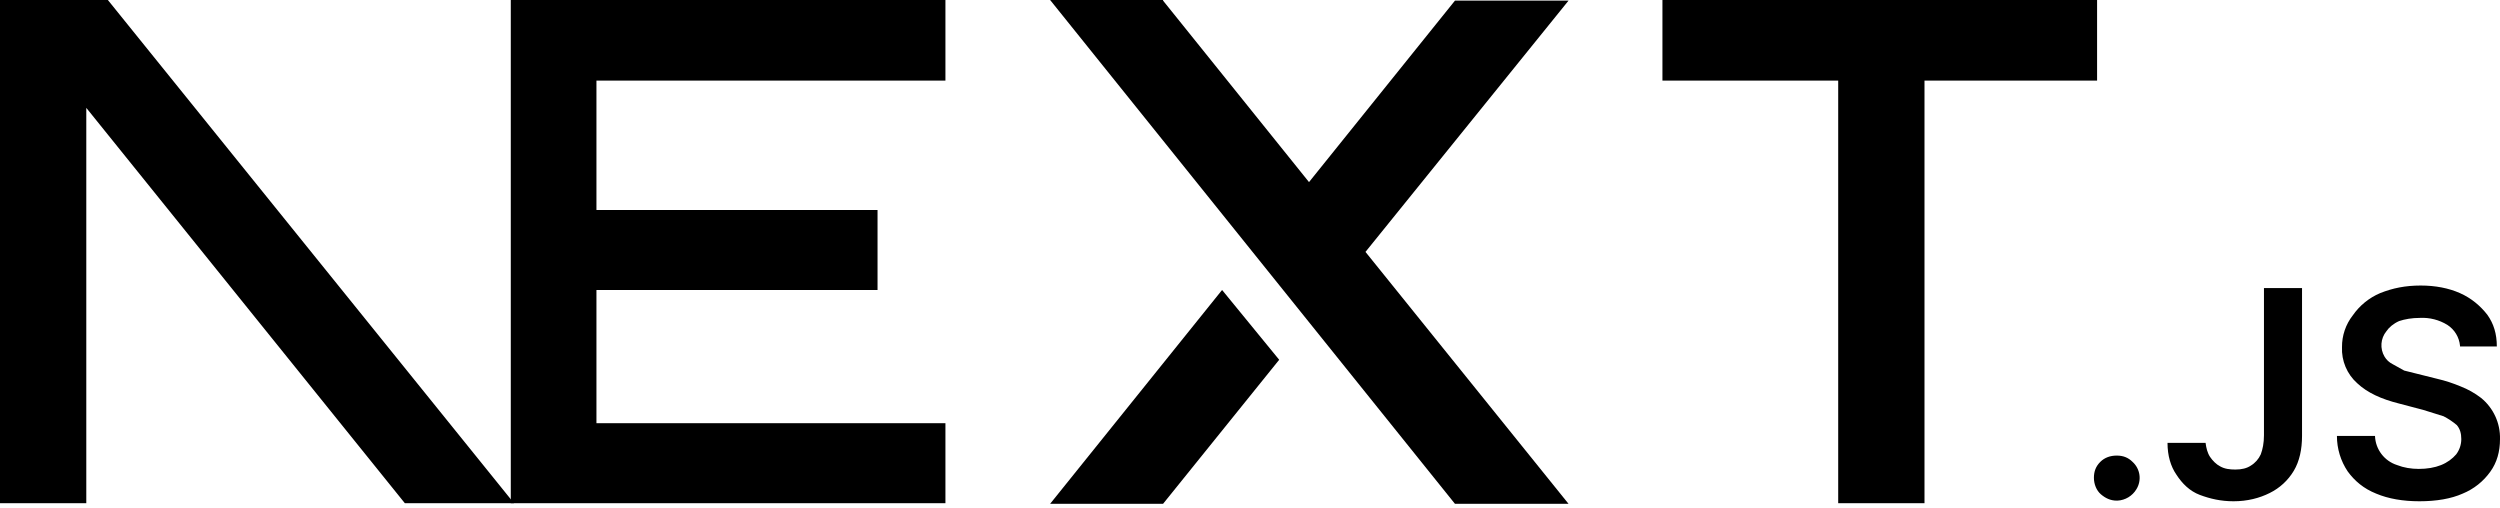
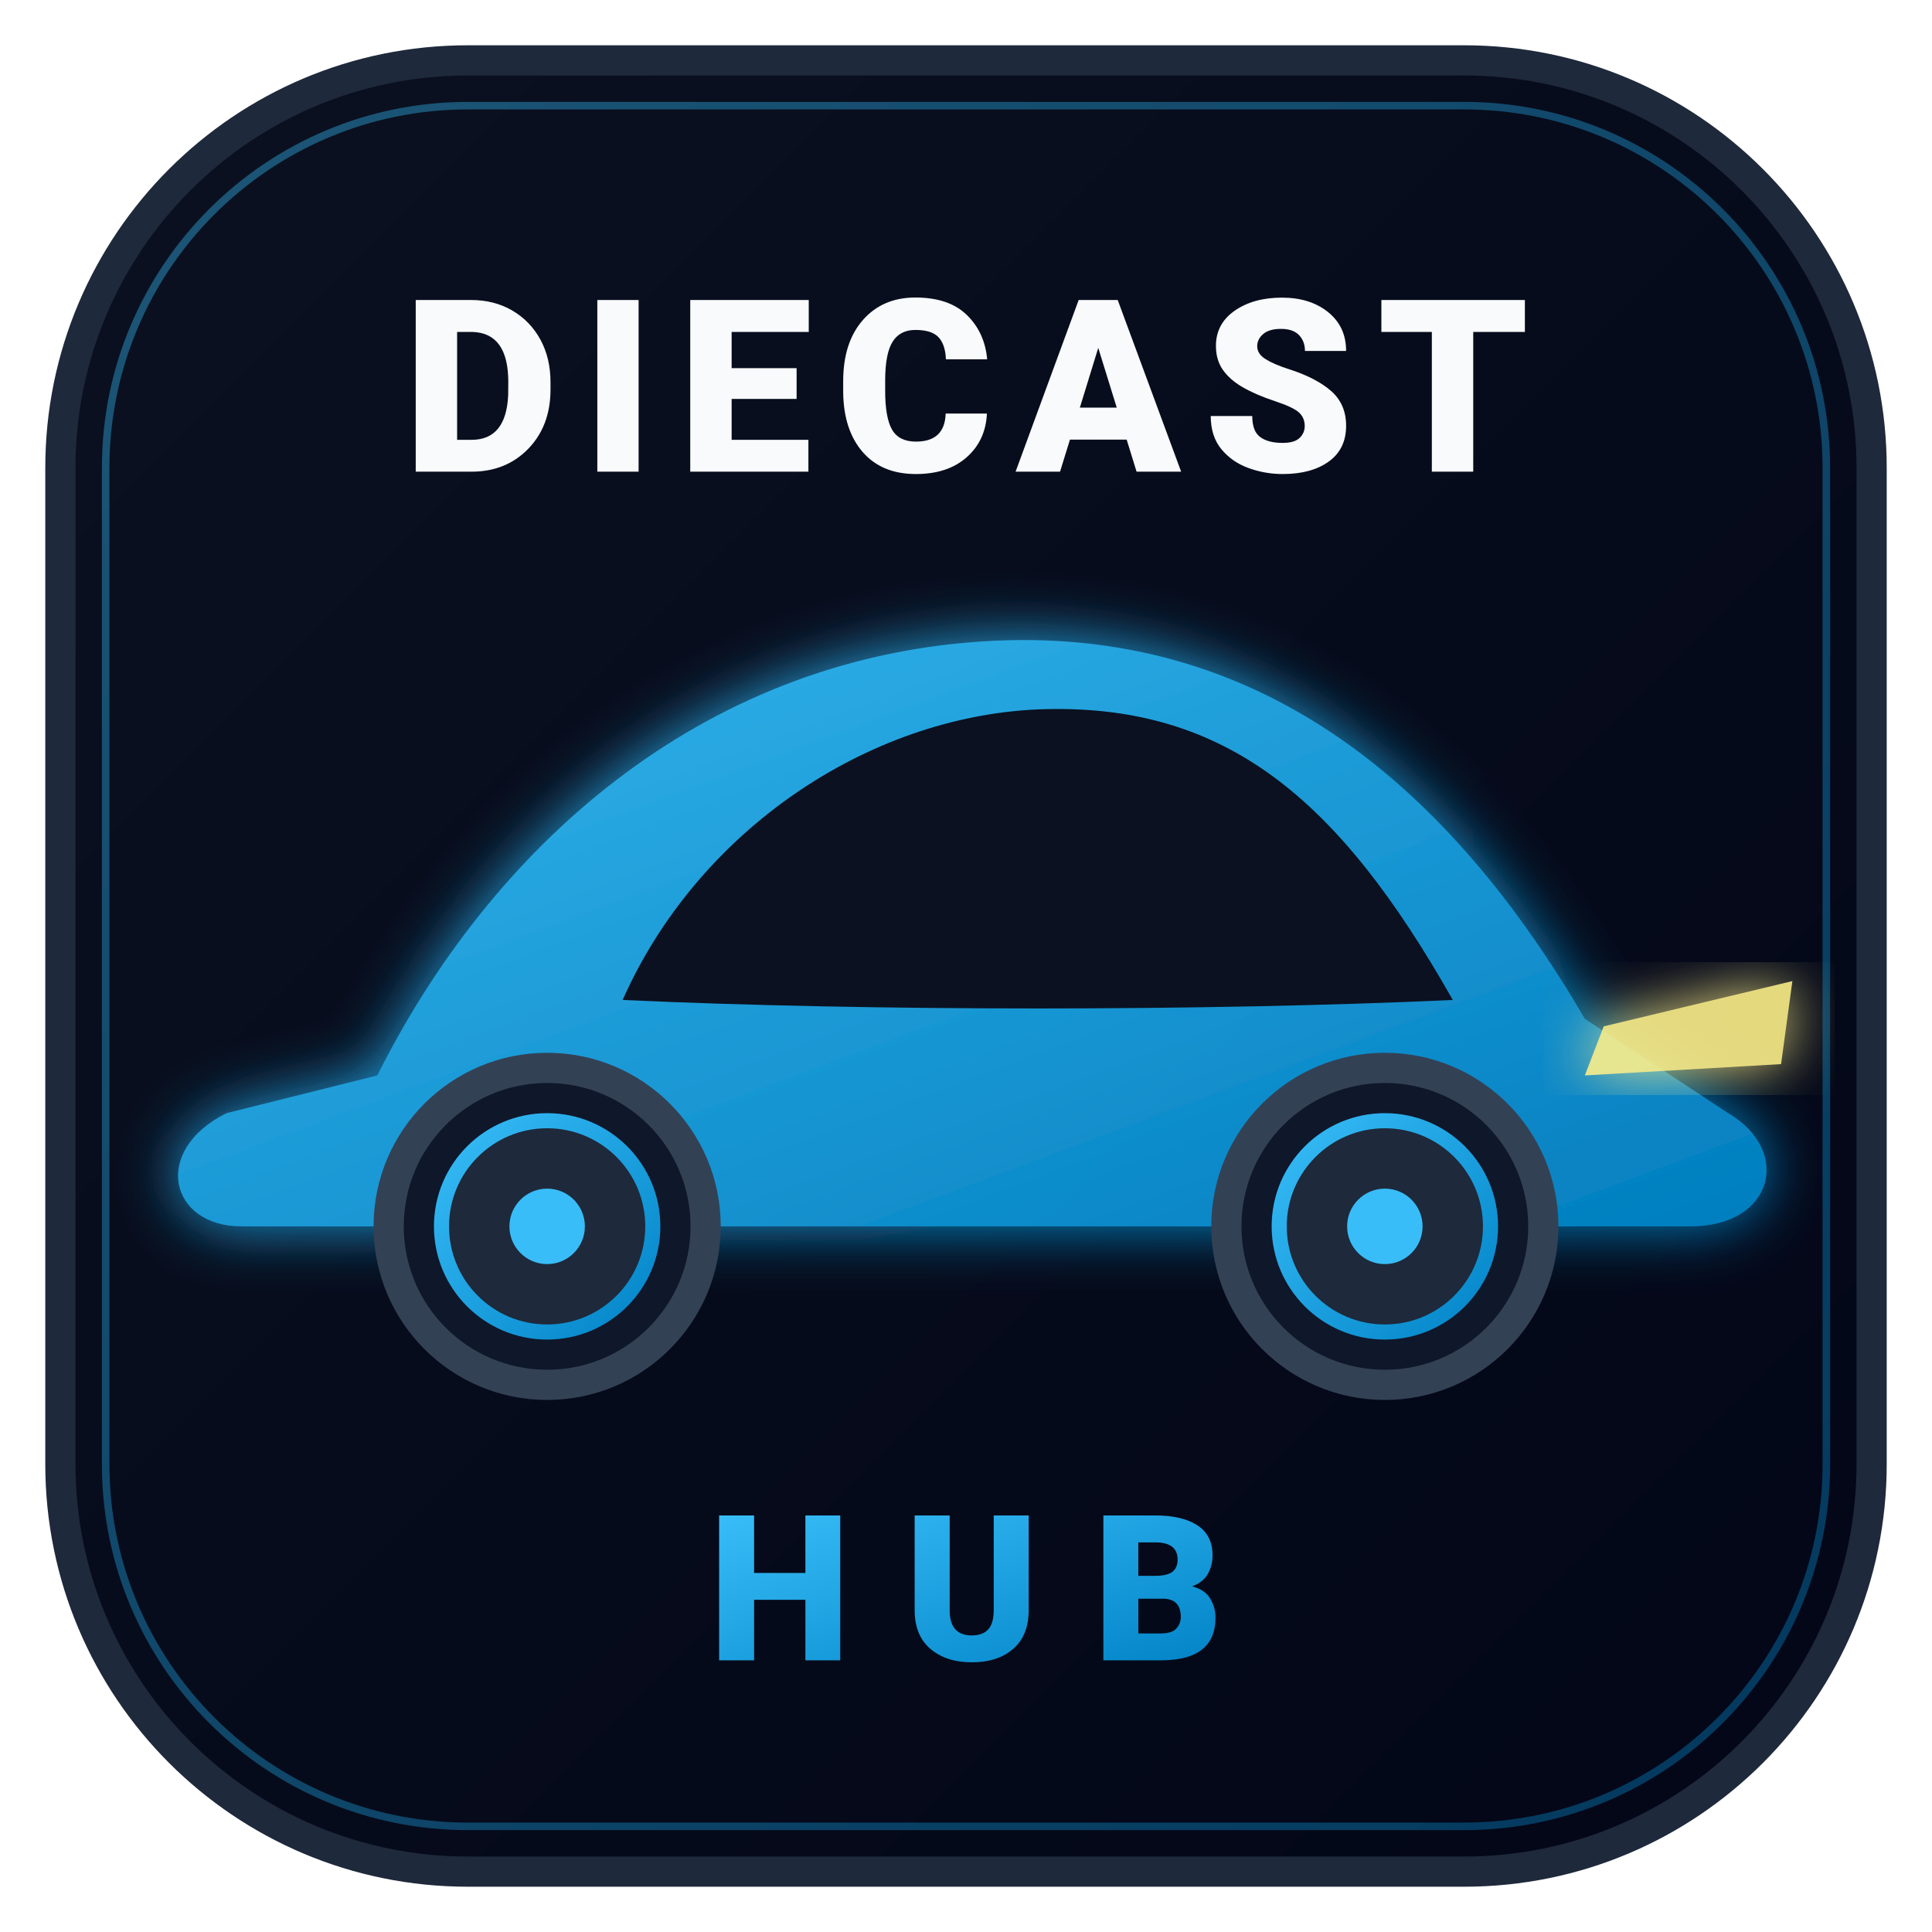
- <svg xmlns="http://www.w3.org/2000/svg" fill="none" viewBox="0 0 394 80">
-   <path fill="#000" d="M262 0h68.5v12.7h-27.2v66.6h-13.6V12.7H262V0ZM149 0v12.7H94v20.4h44.3v12.6H94v21h55v12.6H80.5V0h68.7zm34.3 0h-17.8l63.8 79.4h17.9l-32-39.7 32-39.6h-17.9l-23 28.6-23-28.6zm18.3 56.7-9-11-27.1 33.7h17.8l18.3-22.7z" />
-   <path fill="#000" d="M81 79.3 17 0H0v79.3h13.6V17l50.2 62.3H81Zm252.6-.4c-1 0-1.8-.4-2.5-1s-1.1-1.6-1.1-2.6.3-1.8 1-2.5 1.6-1 2.6-1 1.8.3 2.5 1a3.4 3.4 0 0 1 .6 4.3 3.7 3.7 0 0 1-3 1.8zm23.2-33.5h6v23.3c0 2.1-.4 4-1.3 5.5a9.1 9.1 0 0 1-3.8 3.5c-1.6.8-3.5 1.3-5.7 1.3-2 0-3.7-.4-5.3-1s-2.8-1.8-3.7-3.2c-.9-1.3-1.4-3-1.4-5h6c.1.8.3 1.6.7 2.2s1 1.2 1.6 1.5c.7.4 1.5.5 2.4.5 1 0 1.8-.2 2.4-.6a4 4 0 0 0 1.6-1.8c.3-.8.5-1.8.5-3V45.5zm30.9 9.1a4.4 4.4 0 0 0-2-3.3 7.5 7.5 0 0 0-4.3-1.1c-1.3 0-2.4.2-3.3.5-.9.4-1.6 1-2 1.6a3.5 3.5 0 0 0-.3 4c.3.5.7.9 1.3 1.2l1.8 1 2 .5 3.2.8c1.3.3 2.5.7 3.7 1.2a13 13 0 0 1 3.2 1.8 8.1 8.1 0 0 1 3 6.5c0 2-.5 3.7-1.5 5.1a10 10 0 0 1-4.4 3.5c-1.8.8-4.1 1.2-6.8 1.2-2.6 0-4.9-.4-6.8-1.2-2-.8-3.4-2-4.5-3.5a10 10 0 0 1-1.7-5.6h6a5 5 0 0 0 3.5 4.6c1 .4 2.2.6 3.4.6 1.3 0 2.5-.2 3.5-.6 1-.4 1.8-1 2.4-1.7a4 4 0 0 0 .8-2.4c0-.9-.2-1.6-.7-2.2a11 11 0 0 0-2.1-1.4l-3.2-1-3.8-1c-2.8-.7-5-1.7-6.6-3.2a7.2 7.2 0 0 1-2.4-5.7 8 8 0 0 1 1.7-5 10 10 0 0 1 4.3-3.5c2-.8 4-1.2 6.4-1.2 2.3 0 4.4.4 6.2 1.2 1.8.8 3.2 2 4.3 3.4 1 1.4 1.5 3 1.5 5h-5.8z" />
+ <svg xmlns="http://www.w3.org/2000/svg" viewBox="0 0 512 512" width="512" height="512">
+   <defs>
+     <linearGradient id="bg" x1="0%" y1="0%" x2="100%" y2="100%">
+       <stop offset="0%" stop-color="#0b1120" />
+       <stop offset="100%" stop-color="#020617" />
+     </linearGradient>
+     <linearGradient id="primary" x1="0%" y1="0%" x2="100%" y2="100%">
+       <stop offset="0%" stop-color="#38bdf8" />
+       <stop offset="100%" stop-color="#0284c7" />
+     </linearGradient>
+     <linearGradient id="accent" x1="0%" y1="0%" x2="100%" y2="0%">
+       <stop offset="0%" stop-color="#f59e0b" />
+       <stop offset="100%" stop-color="#ef4444" />
+     </linearGradient>
+     <linearGradient id="glowGrad" x1="0%" y1="0%" x2="100%" y2="0%">
+       <stop offset="0%" stop-color="#38bdf8" stop-opacity="0.8" />
+       <stop offset="100%" stop-color="#0284c7" stop-opacity="0.2" />
+     </linearGradient>
+     <filter id="glow" x="-20%" y="-20%" width="140%" height="140%">
+       <feGaussianBlur stdDeviation="8" result="blur" />
+       <feComposite in="SourceGraphic" in2="blur" operator="over" />
+     </filter>
+   </defs>
+   <rect x="16" y="16" width="480" height="480" rx="108" fill="url(#bg)" stroke="#1e293b" stroke-width="8" />
+   <rect x="28" y="28" width="456" height="456" rx="96" fill="none" stroke="url(#primary)" stroke-width="2" opacity="0.4" />
+   <text x="256" y="125" text-anchor="middle" font-family="-apple-system, BlinkMacSystemFont, 'Segoe UI', Roboto, sans-serif" font-size="64" font-weight="900" letter-spacing="6" fill="#f8fafc">DIECAST</text>
+   <path d="M 100 285 C 130 225, 185 175, 260 170 C 335 165, 385 210, 420 270 L 458 295 C 475 305, 470 325, 448 325 L 64 325 C 45 325, 40 305, 60 295 Z" fill="url(#primary)" filter="url(#glow)" opacity="0.95" />
+   <path d="M 165 265 C 185 220, 230 190, 275 188 C 325 186, 355 212, 385 265 C 320 268, 230 268, 165 265 Z" fill="#0b1120" />
+   <path d="M 70 340 L 442 340" stroke="url(#accent)" stroke-width="12" stroke-linecap="round" />
+   <path d="M 120 358 L 392 358" stroke="url(#accent)" stroke-width="5" stroke-linecap="round" opacity="0.75" />
+   <polygon points="425,272 475,260 472,282 420,285" fill="#fef08a" opacity="0.9" filter="url(#glow)" />
+   <circle cx="145" cy="325" r="42" fill="#0f172a" stroke="#334155" stroke-width="8" />
+   <circle cx="145" cy="325" r="28" fill="#1e293b" stroke="url(#primary)" stroke-width="4" />
+   <circle cx="145" cy="325" r="10" fill="#38bdf8" />
+   <circle cx="367" cy="325" r="42" fill="#0f172a" stroke="#334155" stroke-width="8" />
+   <circle cx="367" cy="325" r="28" fill="#1e293b" stroke="url(#primary)" stroke-width="4" />
+   <circle cx="367" cy="325" r="10" fill="#38bdf8" />
+   <text x="256" y="440" text-anchor="middle" font-family="-apple-system, BlinkMacSystemFont, 'Segoe UI', Roboto, sans-serif" font-size="54" font-weight="900" letter-spacing="14" fill="url(#primary)">HUB</text>
</svg>
